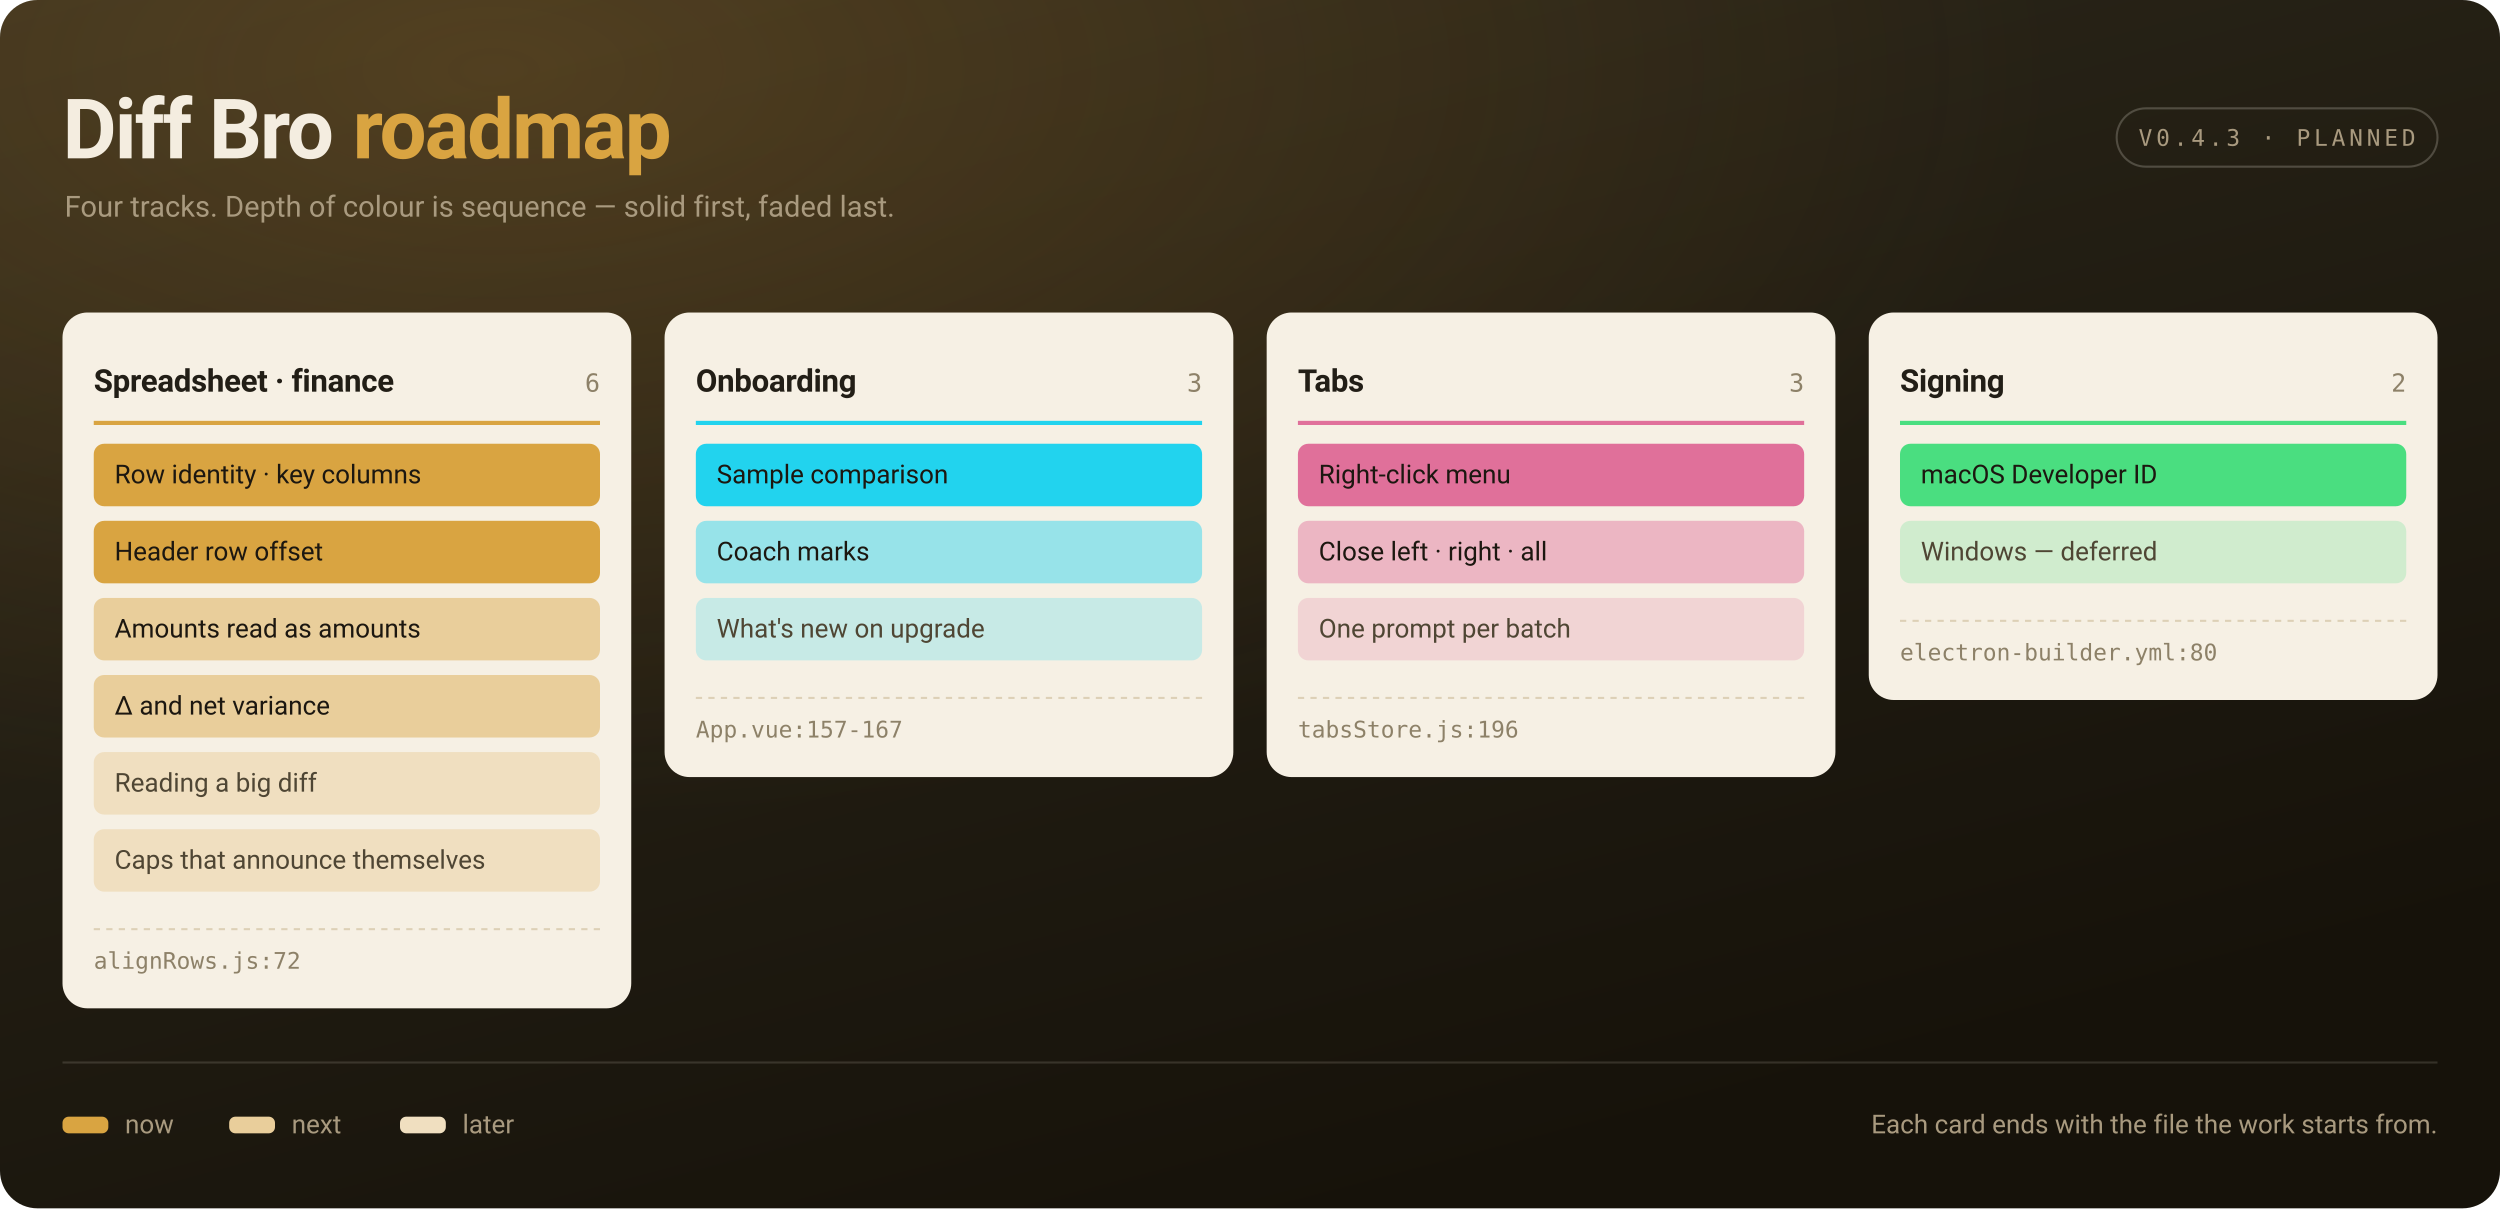
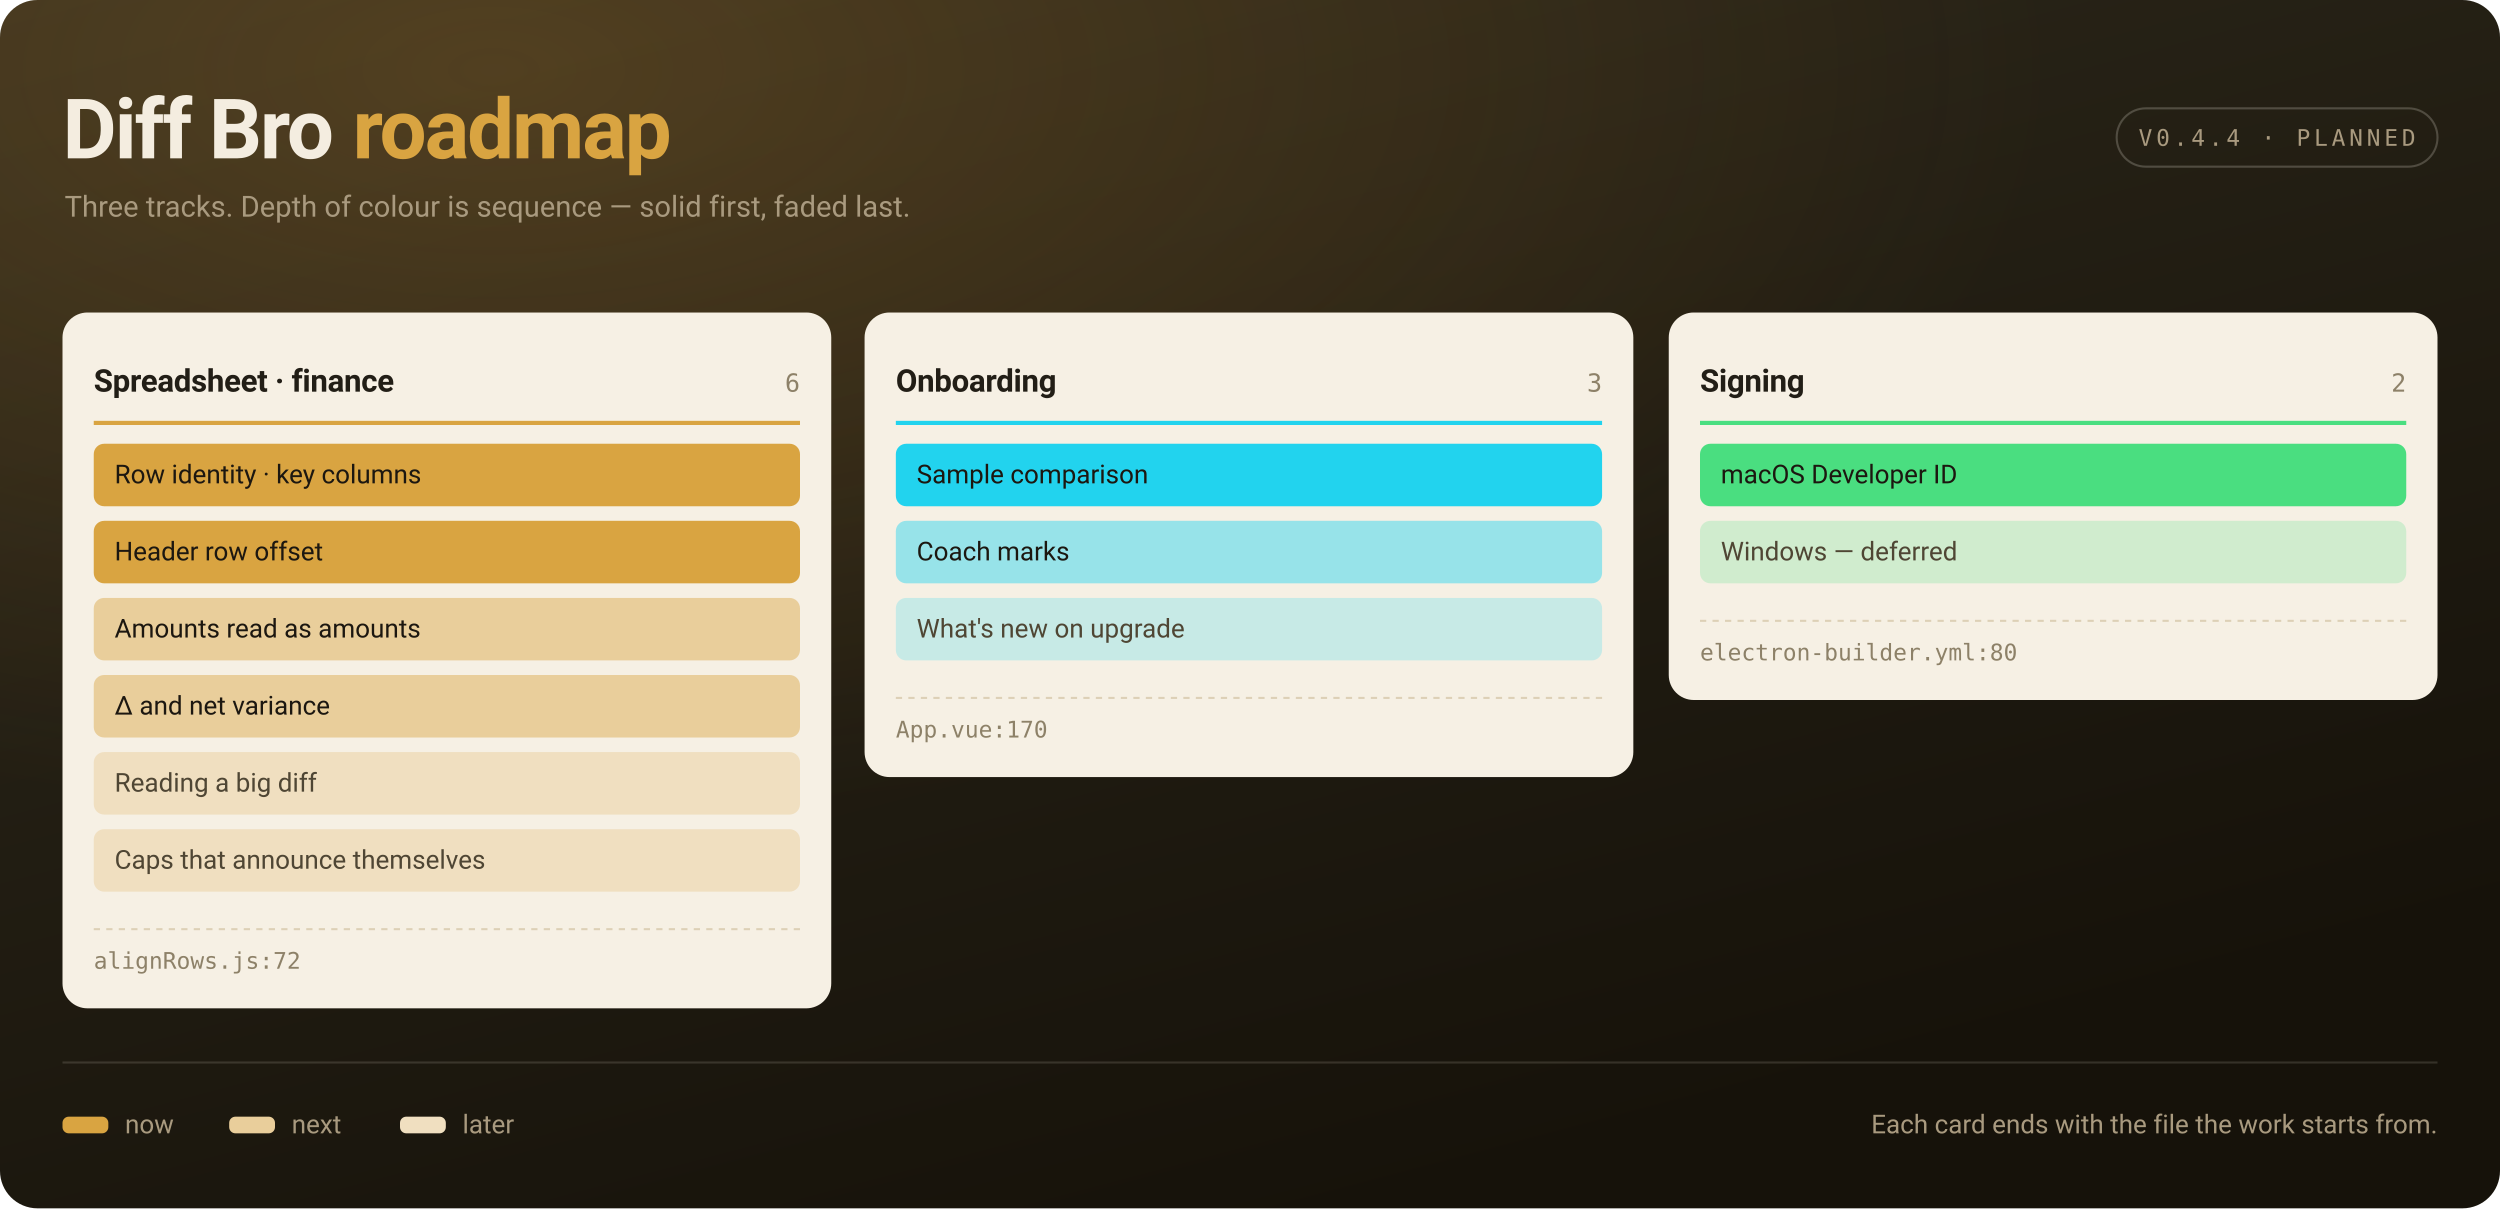
- <svg xmlns="http://www.w3.org/2000/svg" viewBox="0 0 1200 580" width="1200" height="580" role="img" aria-label="Diff Bro roadmap — four tracks: spreadsheet, onboarding, tabs, signing">
+ <svg xmlns="http://www.w3.org/2000/svg" viewBox="0 0 1200 580" width="1200" height="580" role="img" aria-label="Diff Bro roadmap — three tracks: spreadsheet, onboarding, signing">
  <defs>
    <linearGradient id="field" x1="0" y1="0" x2="0.55" y2="1">
      <stop offset="0" stop-color="#2f2a1c" />
      <stop offset="1" stop-color="#16120a" />
    </linearGradient>
    <radialGradient id="glow" cx="20%" cy="6%" r="62%">
      <stop offset="0" stop-color="#e8a13a" stop-opacity="0.20" />
      <stop offset="1" stop-color="#e8a13a" stop-opacity="0" />
    </radialGradient>
    <clipPath id="plate">
      <rect x="0" y="0" width="1200" height="580" rx="18" />
    </clipPath>
  </defs>
  <g clip-path="url(#plate)">
    <rect width="1200" height="580" fill="url(#field)" />
    <rect width="1200" height="580" fill="url(#glow)" />
  </g>
  <g font-family="-apple-system, BlinkMacSystemFont, 'Segoe UI', Roboto, Helvetica, Arial, sans-serif">
    <text x="30" y="76" font-size="40" font-weight="700" letter-spacing="-1" fill="#f4ede0">Diff Bro <tspan fill="#d9a441">roadmap</tspan>
    </text>
-     <text x="31" y="104" font-size="14" fill="#a99a7f">Four tracks. Depth of colour is sequence — solid first, faded last.</text>
+     <text x="31" y="104" font-size="14" fill="#a99a7f">Three tracks. Depth of colour is sequence — solid first, faded last.</text>
    <rect x="1016" y="52" width="154" height="28" rx="14" fill="none" stroke="#f4ede0" stroke-opacity="0.22" />
-     <text x="1093" y="70" font-size="11" letter-spacing="1.8" text-anchor="middle" font-family="ui-monospace, SFMono-Regular, Menlo, monospace" fill="#a99a7f">V0.4.3 · PLANNED</text>
-     <rect x="30" y="150" width="273" height="334" rx="12" fill="#f6f0e4" />
+     <text x="1093" y="70" font-size="11" letter-spacing="1.8" text-anchor="middle" font-family="ui-monospace, SFMono-Regular, Menlo, monospace" fill="#a99a7f">V0.4.4 · PLANNED</text>
+     <rect x="30" y="150" width="369" height="334" rx="12" fill="#f6f0e4" />
    <text x="45" y="188" font-size="15" font-weight="600" letter-spacing="-0.15" fill="#221e16">Spreadsheet · finance</text>
-     <text x="288" y="188" font-size="12" text-anchor="end" font-family="ui-monospace, SFMono-Regular, Menlo, monospace" fill="#8d8168">6</text>
-     <rect x="45" y="202" width="243" height="2" fill="#d9a441" />
-     <rect x="45" y="213" width="243" height="30" rx="5" fill="#d9a441" />
+     <text x="384" y="188" font-size="12" text-anchor="end" font-family="ui-monospace, SFMono-Regular, Menlo, monospace" fill="#8d8168">6</text>
+     <rect x="45" y="202" width="339" height="2" fill="#d9a441" />
+     <rect x="45" y="213" width="339" height="30" rx="5" fill="#d9a441" />
    <text x="55" y="232" font-size="12.5" fill="#1c1710">Row identity · key columns</text>
-     <rect x="45" y="250" width="243" height="30" rx="5" fill="#d9a441" />
+     <rect x="45" y="250" width="339" height="30" rx="5" fill="#d9a441" />
    <text x="55" y="269" font-size="12.5" fill="#1c1710">Header row offset</text>
-     <rect x="45" y="287" width="243" height="30" rx="5" fill="#e9ce9b" />
+     <rect x="45" y="287" width="339" height="30" rx="5" fill="#e9ce9b" />
    <text x="55" y="306" font-size="12.5" fill="#1c1710">Amounts read as amounts</text>
-     <rect x="45" y="324" width="243" height="30" rx="5" fill="#e9ce9b" />
+     <rect x="45" y="324" width="339" height="30" rx="5" fill="#e9ce9b" />
    <text x="55" y="343" font-size="12.5" fill="#1c1710">Δ and net variance</text>
-     <rect x="45" y="361" width="243" height="30" rx="5" fill="#f0dfc0" />
+     <rect x="45" y="361" width="339" height="30" rx="5" fill="#f0dfc0" />
    <text x="55" y="380" font-size="12.5" fill="#4f4634">Reading a big diff</text>
-     <rect x="45" y="398" width="243" height="30" rx="5" fill="#f0dfc0" />
+     <rect x="45" y="398" width="339" height="30" rx="5" fill="#f0dfc0" />
    <text x="55" y="417" font-size="12.5" fill="#4f4634">Caps that announce themselves</text>
-     <line x1="45" y1="446" x2="288" y2="446" stroke="#ddd0b6" stroke-dasharray="3 3" />
+     <line x1="45" y1="446" x2="384" y2="446" stroke="#ddd0b6" stroke-dasharray="3 3" />
    <text x="45" y="465" font-size="11" font-family="ui-monospace, SFMono-Regular, Menlo, monospace" fill="#8d8168">alignRows.js:72</text>
-     <rect x="319" y="150" width="273" height="223" rx="12" fill="#f6f0e4" />
-     <text x="334" y="188" font-size="15" font-weight="600" letter-spacing="-0.15" fill="#221e16">Onboarding</text>
-     <text x="577" y="188" font-size="12" text-anchor="end" font-family="ui-monospace, SFMono-Regular, Menlo, monospace" fill="#8d8168">3</text>
-     <rect x="334" y="202" width="243" height="2" fill="#22d3ee" />
-     <rect x="334" y="213" width="243" height="30" rx="5" fill="#22d3ee" />
-     <text x="344" y="232" font-size="12.5" fill="#1c1710">Sample comparison</text>
-     <rect x="334" y="250" width="243" height="30" rx="5" fill="#97e3e9" />
-     <text x="344" y="269" font-size="12.5" fill="#1c1710">Coach marks</text>
-     <rect x="334" y="287" width="243" height="30" rx="5" fill="#c7eae6" />
-     <text x="344" y="306" font-size="12.5" fill="#4f4634">What's new on upgrade</text>
-     <line x1="334" y1="335" x2="577" y2="335" stroke="#ddd0b6" stroke-dasharray="3 3" />
-     <text x="334" y="354" font-size="11" font-family="ui-monospace, SFMono-Regular, Menlo, monospace" fill="#8d8168">App.vue:157-167</text>
-     <rect x="608" y="150" width="273" height="223" rx="12" fill="#f6f0e4" />
-     <text x="623" y="188" font-size="15" font-weight="600" letter-spacing="-0.15" fill="#221e16">Tabs</text>
-     <text x="866" y="188" font-size="12" text-anchor="end" font-family="ui-monospace, SFMono-Regular, Menlo, monospace" fill="#8d8168">3</text>
-     <rect x="623" y="202" width="243" height="2" fill="#e0709a" />
-     <rect x="623" y="213" width="243" height="30" rx="5" fill="#e0709a" />
-     <text x="633" y="232" font-size="12.5" fill="#1c1710">Right-click menu</text>
-     <rect x="623" y="250" width="243" height="30" rx="5" fill="#ecb6c3" />
-     <text x="633" y="269" font-size="12.5" fill="#1c1710">Close left · right · all</text>
-     <rect x="623" y="287" width="243" height="30" rx="5" fill="#f1d4d4" />
-     <text x="633" y="306" font-size="12.5" fill="#4f4634">One prompt per batch</text>
-     <line x1="623" y1="335" x2="866" y2="335" stroke="#ddd0b6" stroke-dasharray="3 3" />
-     <text x="623" y="354" font-size="11" font-family="ui-monospace, SFMono-Regular, Menlo, monospace" fill="#8d8168">tabsStore.js:196</text>
-     <rect x="897" y="150" width="273" height="186" rx="12" fill="#f6f0e4" />
-     <text x="912" y="188" font-size="15" font-weight="600" letter-spacing="-0.15" fill="#221e16">Signing</text>
+     <rect x="415" y="150" width="369" height="223" rx="12" fill="#f6f0e4" />
+     <text x="430" y="188" font-size="15" font-weight="600" letter-spacing="-0.15" fill="#221e16">Onboarding</text>
+     <text x="769" y="188" font-size="12" text-anchor="end" font-family="ui-monospace, SFMono-Regular, Menlo, monospace" fill="#8d8168">3</text>
+     <rect x="430" y="202" width="339" height="2" fill="#22d3ee" />
+     <rect x="430" y="213" width="339" height="30" rx="5" fill="#22d3ee" />
+     <text x="440" y="232" font-size="12.5" fill="#1c1710">Sample comparison</text>
+     <rect x="430" y="250" width="339" height="30" rx="5" fill="#97e3e9" />
+     <text x="440" y="269" font-size="12.5" fill="#1c1710">Coach marks</text>
+     <rect x="430" y="287" width="339" height="30" rx="5" fill="#c7eae6" />
+     <text x="440" y="306" font-size="12.5" fill="#4f4634">What's new on upgrade</text>
+     <line x1="430" y1="335" x2="769" y2="335" stroke="#ddd0b6" stroke-dasharray="3 3" />
+     <text x="430" y="354" font-size="11" font-family="ui-monospace, SFMono-Regular, Menlo, monospace" fill="#8d8168">App.vue:170</text>
+     <rect x="801" y="150" width="369" height="186" rx="12" fill="#f6f0e4" />
+     <text x="816" y="188" font-size="15" font-weight="600" letter-spacing="-0.15" fill="#221e16">Signing</text>
    <text x="1155" y="188" font-size="12" text-anchor="end" font-family="ui-monospace, SFMono-Regular, Menlo, monospace" fill="#8d8168">2</text>
-     <rect x="912" y="202" width="243" height="2" fill="#4ade80" />
-     <rect x="912" y="213" width="243" height="30" rx="5" fill="#4ade80" />
-     <text x="922" y="232" font-size="12.5" fill="#1c1710">macOS Developer ID</text>
-     <rect x="912" y="250" width="243" height="30" rx="5" fill="#d0ecce" />
-     <text x="922" y="269" font-size="12.5" fill="#4f4634">Windows — deferred</text>
-     <line x1="912" y1="298" x2="1155" y2="298" stroke="#ddd0b6" stroke-dasharray="3 3" />
-     <text x="912" y="317" font-size="11" font-family="ui-monospace, SFMono-Regular, Menlo, monospace" fill="#8d8168">electron-builder.yml:80</text>
+     <rect x="816" y="202" width="339" height="2" fill="#4ade80" />
+     <rect x="816" y="213" width="339" height="30" rx="5" fill="#4ade80" />
+     <text x="826" y="232" font-size="12.5" fill="#1c1710">macOS Developer ID</text>
+     <rect x="816" y="250" width="339" height="30" rx="5" fill="#d0ecce" />
+     <text x="826" y="269" font-size="12.5" fill="#4f4634">Windows — deferred</text>
+     <line x1="816" y1="298" x2="1155" y2="298" stroke="#ddd0b6" stroke-dasharray="3 3" />
+     <text x="816" y="317" font-size="11" font-family="ui-monospace, SFMono-Regular, Menlo, monospace" fill="#8d8168">electron-builder.yml:80</text>
    <line x1="30" y1="510" x2="1170" y2="510" stroke="#f4ede0" stroke-opacity="0.14" />
    <rect x="30" y="536" width="22" height="8" rx="3" fill="#d9a441" />
    <text x="60" y="544" font-size="12.5" fill="#a99a7f">now</text>
    <rect x="110" y="536" width="22" height="8" rx="3" fill="#e9ce9b" />
    <text x="140" y="544" font-size="12.5" fill="#a99a7f">next</text>
    <rect x="192" y="536" width="22" height="8" rx="3" fill="#f0dfc0" />
    <text x="222" y="544" font-size="12.5" fill="#a99a7f">later</text>
    <text x="1170" y="544" font-size="12.5" text-anchor="end" fill="#a99a7f">Each card ends with the file the work starts from.</text>
  </g>
</svg>
